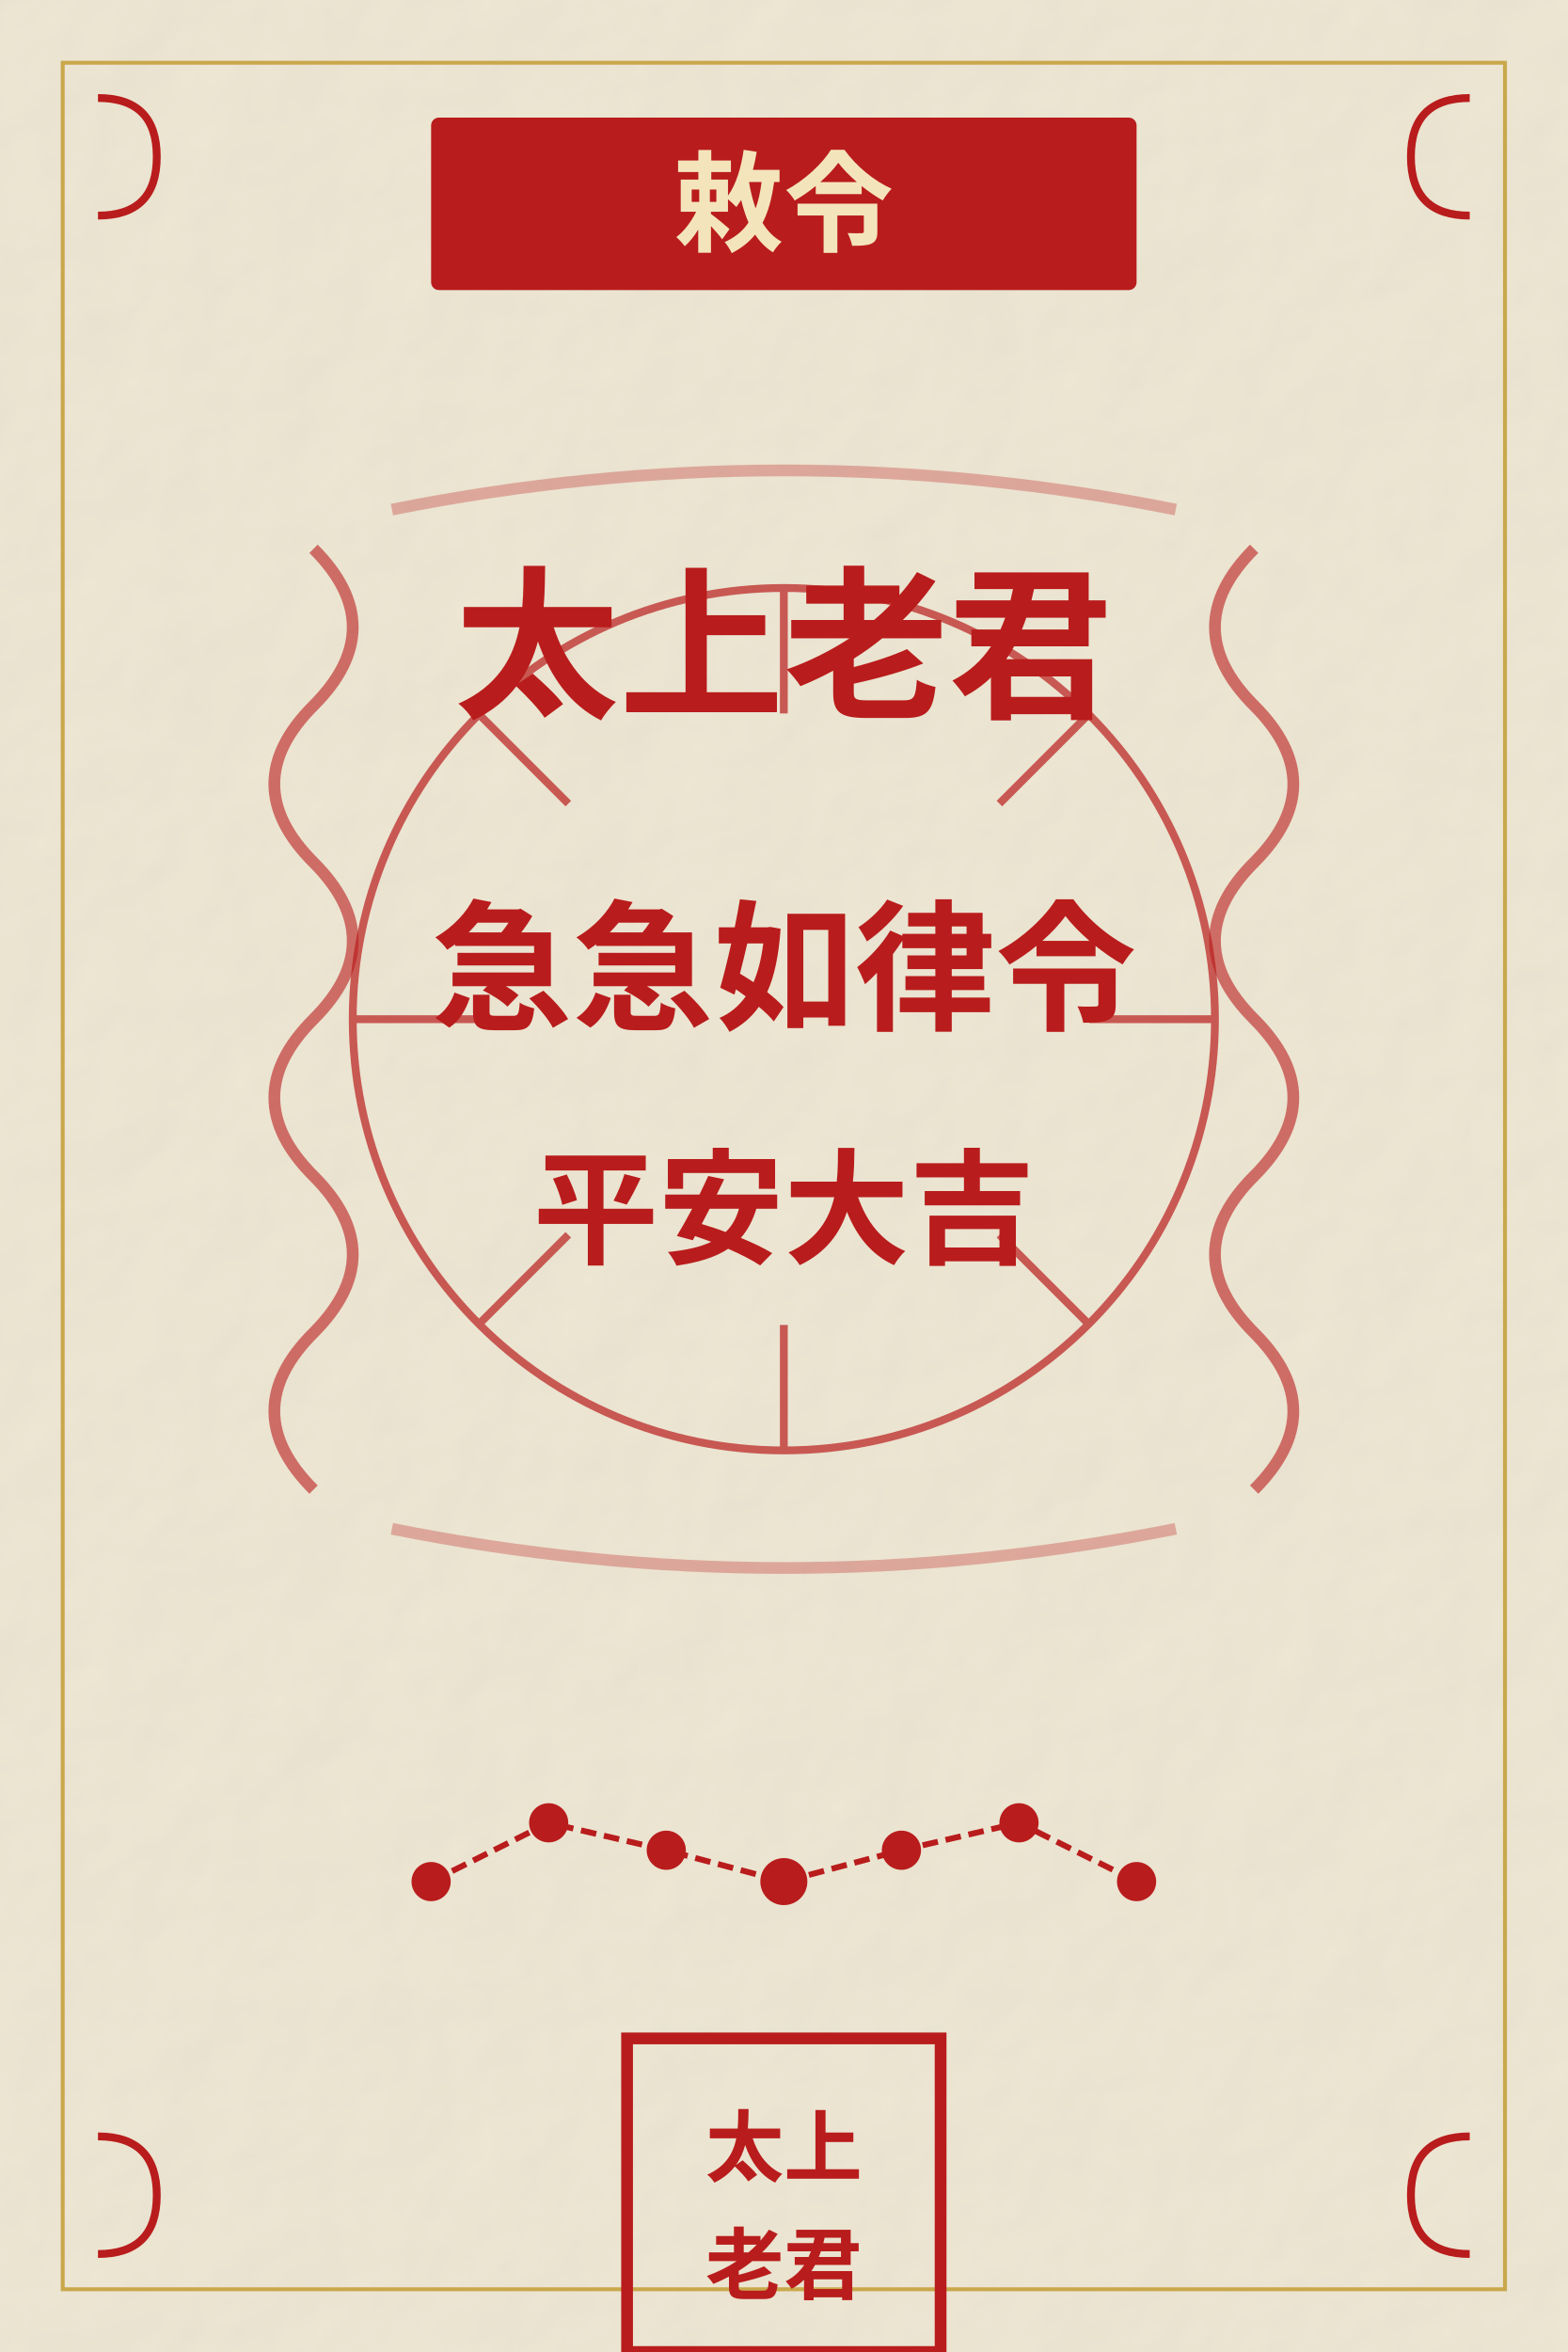
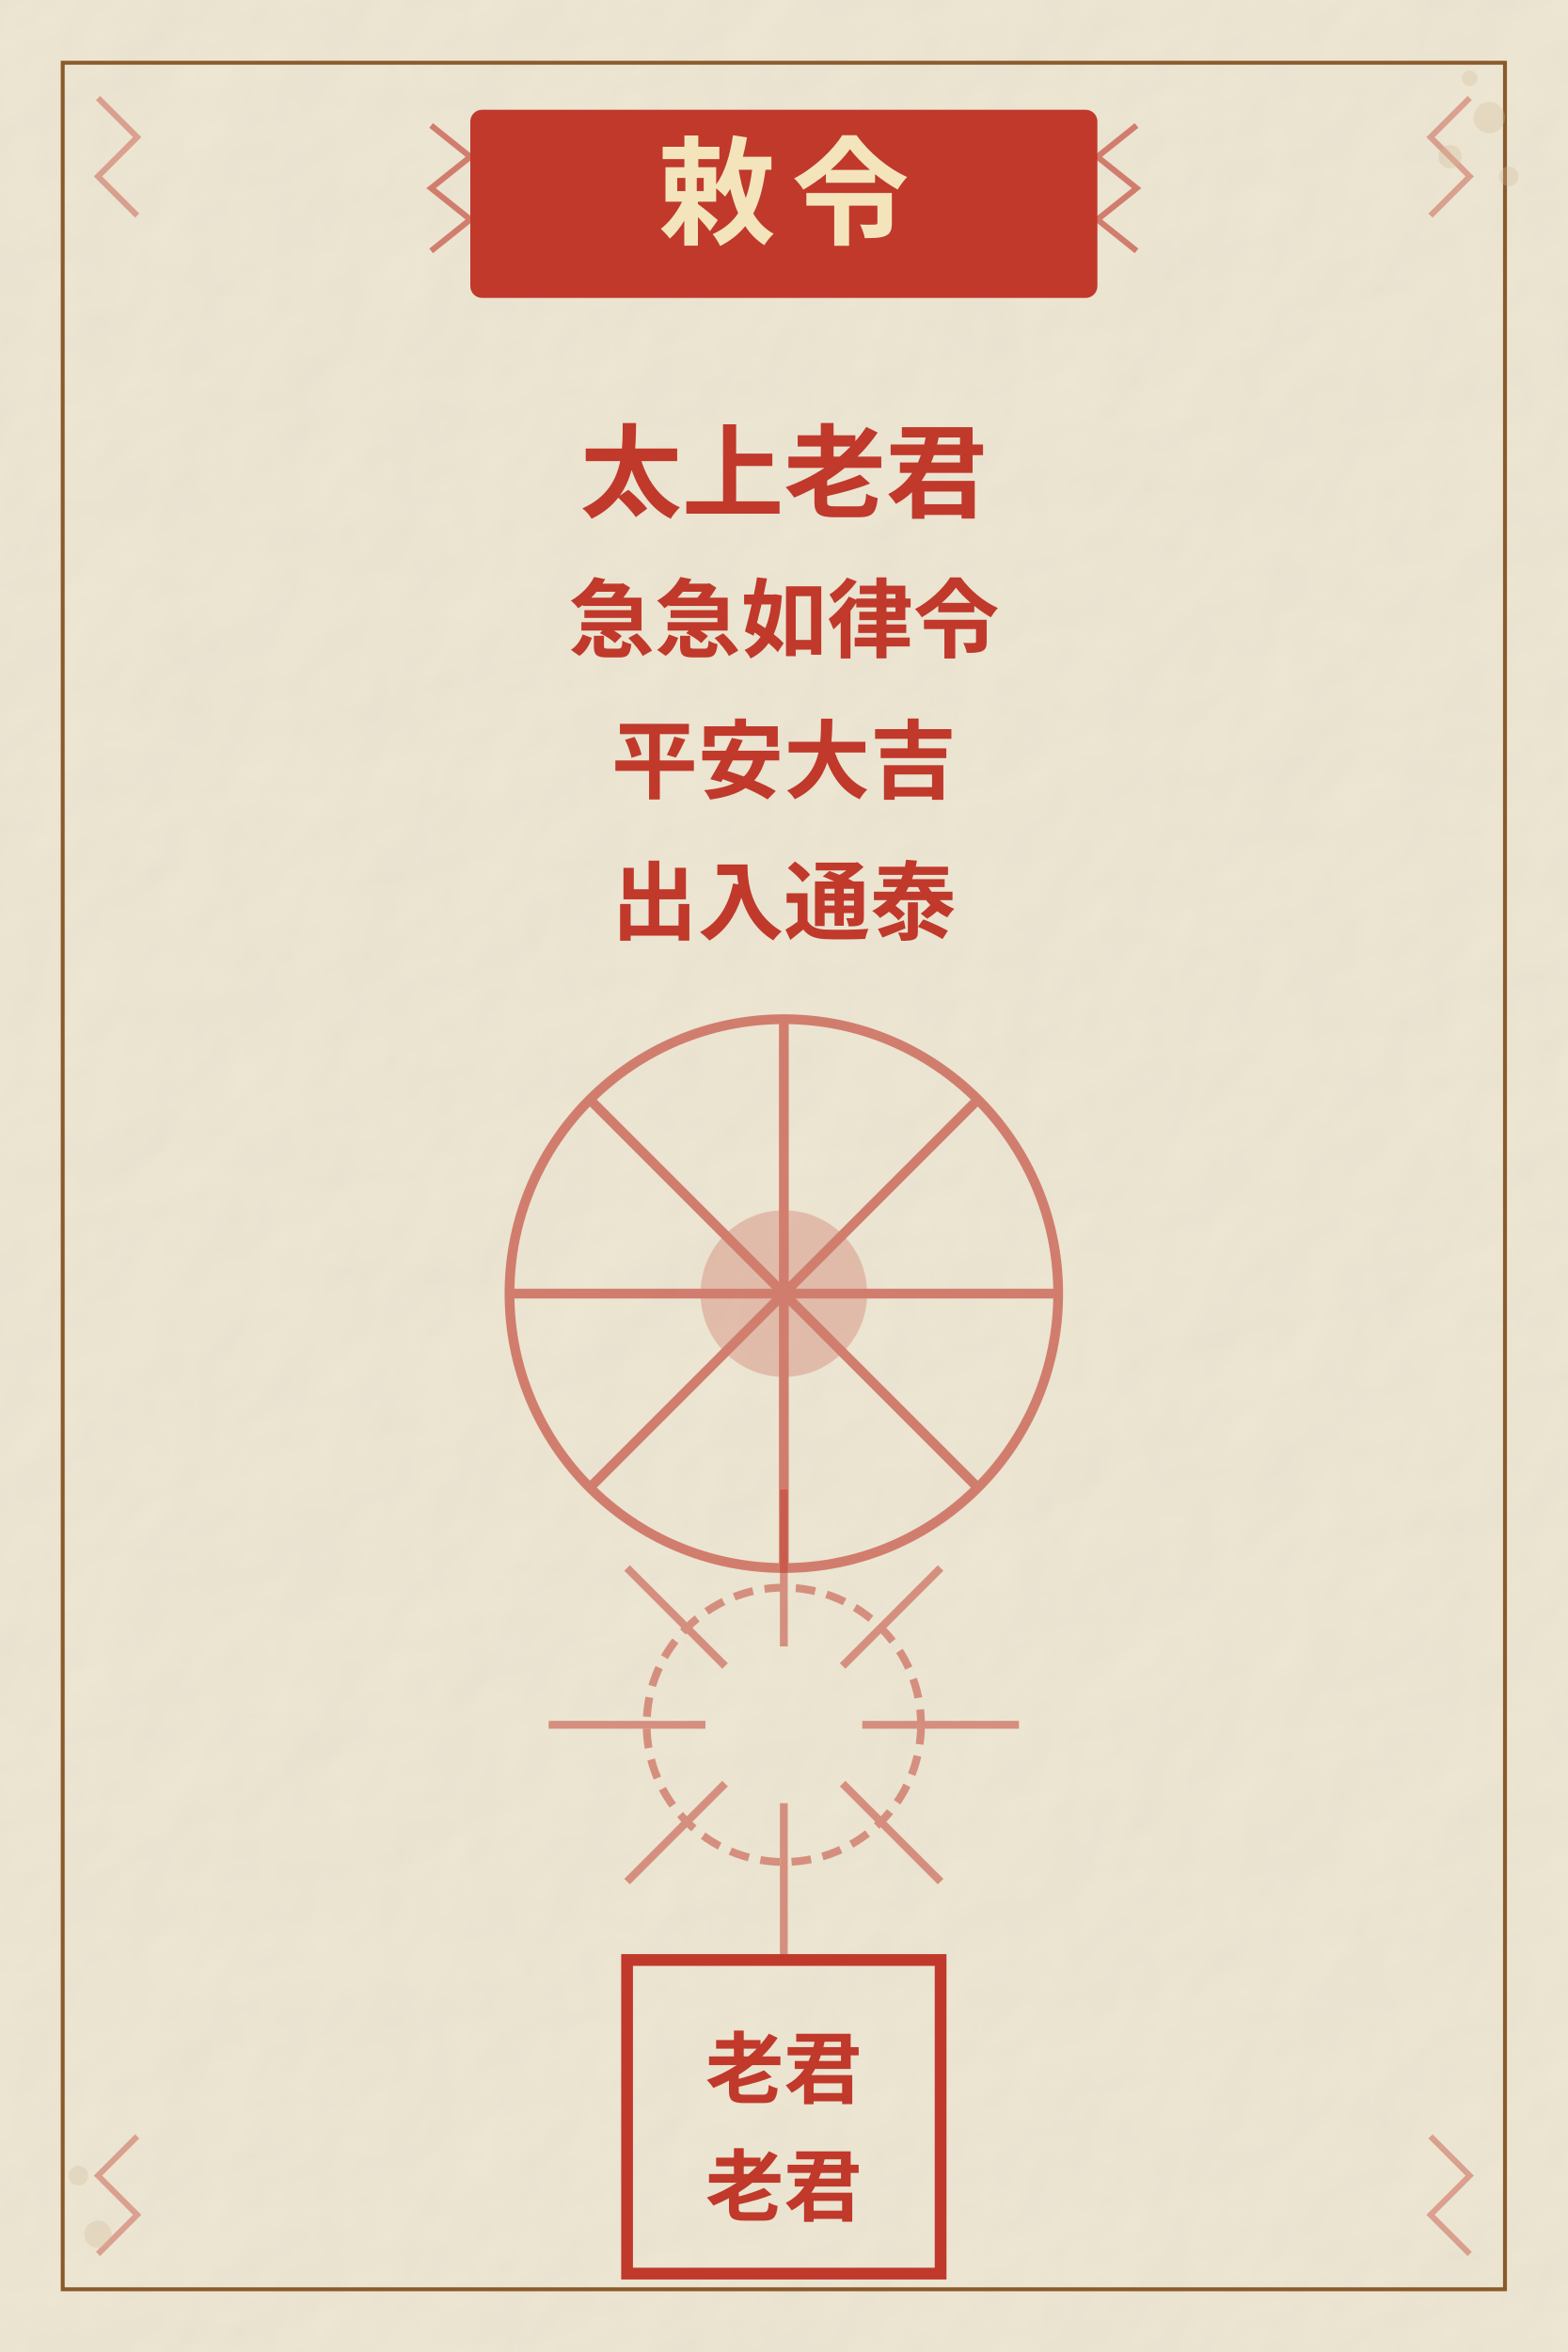
- <svg xmlns="http://www.w3.org/2000/svg" viewBox="0 0 400 600" width="240">
+ <svg xmlns="http://www.w3.org/2000/svg" viewBox="0 0 400 600" width="100%" preserveAspectRatio="xMidYMid meet">
  <defs>
-     <filter id="paper">
+     <filter id="paper_pingan">
      <feTurbulence type="fractalNoise" baseFrequency="0.04" numOctaves="3" result="n" />
      <feDiffuseLighting in="n" lighting-color="#f4e4bc" surfaceScale="1.2">
        <feDistantLight azimuth="45" elevation="60" />
      </feDiffuseLighting>
    </filter>
  </defs>
-   <rect x="8" y="8" width="384" height="584" fill="#f4e4bc" stroke="#c9a84c" stroke-width="3" filter="url(#paper)" />
-   <rect x="16" y="16" width="368" height="568" fill="none" stroke="#c9a84c" stroke-width="1" />
-   <rect x="110" y="30" width="180" height="44" fill="#b91c1c" rx="2" />
-   <text x="200" y="62" text-anchor="middle" fill="#f4e4bc" font-size="28" font-family="'Noto Serif SC',serif" font-weight="bold">敕令</text>
-   <g transform="translate(200, 260)" fill="#b91c1c" font-family="'Noto Serif SC',serif" font-weight="bold" text-anchor="middle">
-     <text x="0" y="-80" font-size="42">太上老君</text>
-     <text x="0" y="0" font-size="36">急急如律令</text>
-     <text x="0" y="60" font-size="32">平安大吉</text>
+   <rect x="8" y="8" width="384" height="584" fill="#f4e4bc" stroke="#8b5a2b" stroke-width="3" filter="url(#paper_pingan)" />
+   <rect x="16" y="16" width="368" height="568" fill="none" stroke="#8b5a2b" stroke-width="1" />
+   <g fill="#c0392b">
+     <rect x="120" y="28" width="160" height="48" rx="3" />
+     <path d="M110,32 L120,40 L110,48 L120,56 L110,64" stroke="#c0392b" stroke-width="1.5" fill="none" opacity="0.6" />
+     <path d="M290,32 L280,40 L290,48 L280,56 L290,64" stroke="#c0392b" stroke-width="1.5" fill="none" opacity="0.6" />
  </g>
-   <g transform="translate(200, 260)" fill="none" stroke="#b91c1c" stroke-width="3" opacity="0.6">
-     <path d="M-120,-120 Q-100,-100 -120,-80 Q-140,-60 -120,-40 Q-100,-20 -120,0 Q-140,20 -120,40 Q-100,60 -120,80 Q-140,100 -120,120" />
-     <path d="M120,-120 Q100,-100 120,-80 Q140,-60 120,-40 Q100,-20 120,0 Q140,20 120,40 Q100,60 120,80 Q140,100 120,120" />
-     <path d="M-100,-130 Q0,-150 100,-130" opacity="0.5" />
-     <path d="M-100,130 Q0,150 100,130" opacity="0.5" />
+   <text x="200" y="60" text-anchor="middle" fill="#f4e4bc" font-size="30" font-family="'Noto Serif SC',serif" font-weight="bold" letter-spacing="4">敕令</text>
+   <g fill="#c0392b" font-family="'Noto Serif SC',serif" font-weight="bold" text-anchor="middle">
+     <text x="200" y="130" font-size="26">太上老君</text>
+     <text x="200" y="166" font-size="22">急急如律令</text>
+     <text x="200" y="202" font-size="22">平安大吉</text>
+     <text x="200" y="238" font-size="22">出入通泰</text>
  </g>
-   <g transform="translate(200, 260)" fill="none" stroke="#b91c1c" stroke-width="2" opacity="0.7">
-     <circle cx="0" cy="0" r="110" />
-     <path d="M-110,0 L-78,0 M78,0 L110,0 M0,-110 L0,-78 M0,78 L0,110" />
-     <path d="M-78,-78 L-55,-55 M55,55 L78,78 M-78,78 L-55,55 M55,-55 L78,-78" />
+   <g transform="translate(200,330)" fill="none" stroke="#c0392b" stroke-width="2.5" opacity="0.6">
+     <circle cx="0" cy="0" r="70" />
+     <path d="M-70,0 L70,0 M0,-70 L0,70 M-50,-50 L50,50 M-50,50 L50,-50" />
+     <circle cx="0" cy="0" r="20" fill="#c0392b" opacity="0.4" />
  </g>
-   <g transform="translate(200, 480)">
-     <circle cx="-90" cy="0" r="5" fill="#b91c1c" />
-     <circle cx="-60" cy="-15" r="5" fill="#b91c1c" />
-     <circle cx="-30" cy="-8" r="5" fill="#b91c1c" />
-     <circle cx="0" cy="0" r="6" fill="#b91c1c" />
-     <circle cx="30" cy="-8" r="5" fill="#b91c1c" />
-     <circle cx="60" cy="-15" r="5" fill="#b91c1c" />
-     <circle cx="90" cy="0" r="5" fill="#b91c1c" />
-     <path d="M-90,0 L-60,-15 L-30,-8 L0,0 L30,-8 L60,-15 L90,0" fill="none" stroke="#b91c1c" stroke-width="1.5" stroke-dasharray="4,2" />
+   <g transform="translate(200,440)" fill="none" stroke="#c0392b" stroke-width="2" opacity="0.5">
+     <path d="M-60,0 L-20,0 M20,0 L60,0 M0,-60 L0,-20 M0,20 L0,60" />
+     <path d="M-40,-40 L-15,-15 M15,15 L40,40 M-40,40 L-15,15 M15,-15 L40,-40" />
+     <circle cx="0" cy="0" r="35" stroke-dasharray="5,3" />
  </g>
-   <rect x="160" y="520" width="80" height="80" fill="none" stroke="#b91c1c" stroke-width="3" />
-   <text x="200" y="555" text-anchor="middle" fill="#b91c1c" font-size="20" font-family="'Noto Serif SC',serif" font-weight="bold">太上</text>
-   <text x="200" y="585" text-anchor="middle" fill="#b91c1c" font-size="20" font-family="'Noto Serif SC',serif" font-weight="bold">老君</text>
-   <path d="M25,25 Q40,25 40,40 Q40,55 25,55" fill="none" stroke="#b91c1c" stroke-width="2" />
-   <path d="M375,25 Q360,25 360,40 Q360,55 375,55" fill="none" stroke="#b91c1c" stroke-width="2" />
-   <path d="M25,575 Q40,575 40,560 Q40,545 25,545" fill="none" stroke="#b91c1c" stroke-width="2" />
-   <path d="M375,575 Q360,575 360,560 Q360,545 375,545" fill="none" stroke="#b91c1c" stroke-width="2" />
+   <rect x="160" y="500" width="80" height="80" fill="none" stroke="#c0392b" stroke-width="3" />
+   <text x="200" y="535" text-anchor="middle" fill="#c0392b" font-size="20" font-family="'Noto Serif SC',serif" font-weight="bold">老君</text>
+   <text x="200" y="565" text-anchor="middle" fill="#c0392b" font-size="20" font-family="'Noto Serif SC',serif" font-weight="bold">老君</text>
+   <g fill="none" stroke="#c0392b" stroke-width="1.5" opacity="0.4">
+     <path d="M25,25 L35,35 L25,45 L35,55" />
+     <path d="M375,25 L365,35 L375,45 L365,55" />
+     <path d="M25,575 L35,565 L25,555 L35,545" />
+     <path d="M375,575 L365,565 L375,555 L365,545" />
+   </g>
+   <g fill="#d4b896" opacity="0.3">
+     <circle cx="380" cy="30" r="4" />
+     <circle cx="370" cy="40" r="3" />
+     <circle cx="385" cy="45" r="2.5" />
+     <circle cx="375" cy="20" r="2" />
+     <circle cx="25" cy="570" r="3.5" />
+     <circle cx="20" cy="555" r="2.5" />
+   </g>
</svg>
